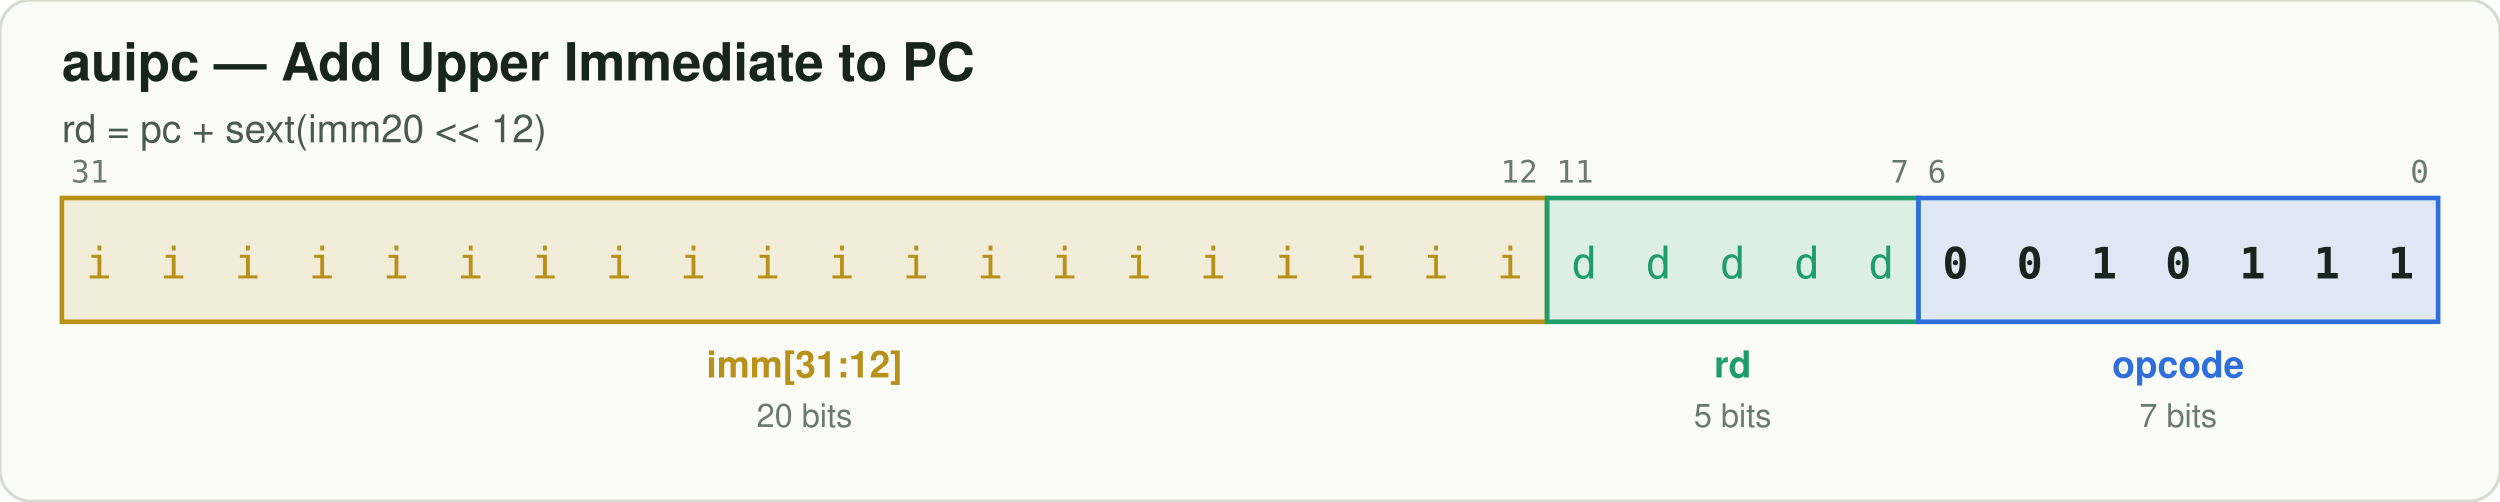
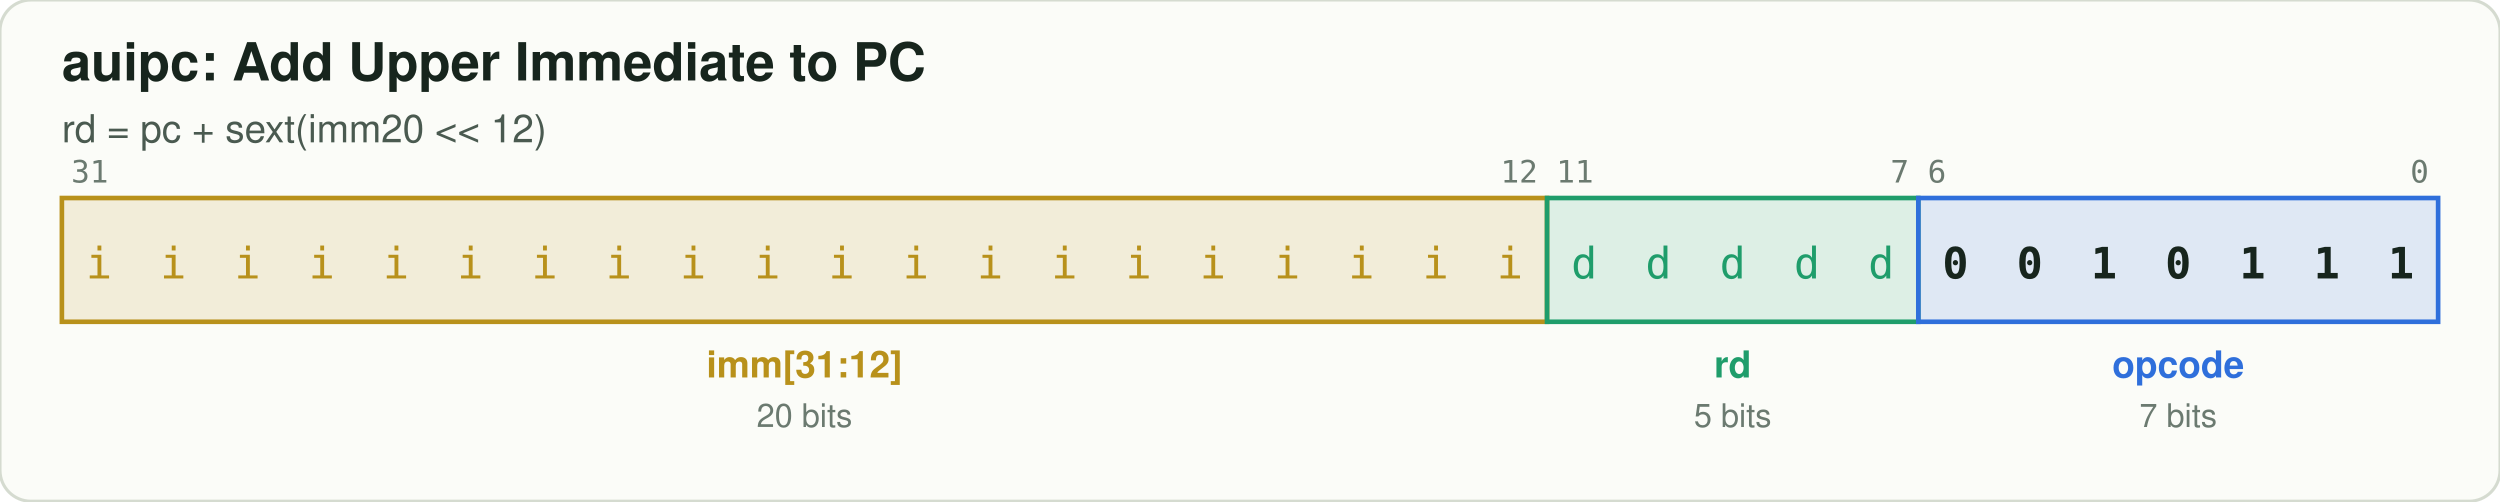
<svg xmlns="http://www.w3.org/2000/svg" viewBox="0 0 808 162" width="808" height="162">
  <rect width="100%" height="100%" rx="10" fill="#FBFCF8" stroke="#D5DBD0" />
-   <text x="20" y="26" font-family="'IBM Plex Sans','Segoe UI',Helvetica,Arial,sans-serif" font-size="17" font-weight="600" fill="#17251D">auipc — Add Upper Immediate to PC</text>
+   <text x="20" y="26" font-family="'IBM Plex Sans','Segoe UI',Helvetica,Arial,sans-serif" font-size="17" font-weight="600" fill="#17251D">auipc: Add Upper Immediate to PC</text>
  <text x="20" y="46" font-family="'IBM Plex Sans','Segoe UI',Helvetica,Arial,sans-serif" font-size="12.5" fill="#4A5A50">rd = pc + sext(imm20 &lt;&lt; 12)</text>
  <rect x="20" y="64" width="480" height="40" fill="#B8911B" fill-opacity="0.14" stroke="#B8911B" stroke-width="1.5" />
  <text x="32" y="90" text-anchor="middle" font-family="'IBM Plex Mono','SFMono-Regular',Consolas,monospace" font-size="14" font-weight="400" fill="#B8911B">i</text>
  <text x="56" y="90" text-anchor="middle" font-family="'IBM Plex Mono','SFMono-Regular',Consolas,monospace" font-size="14" font-weight="400" fill="#B8911B">i</text>
  <text x="80" y="90" text-anchor="middle" font-family="'IBM Plex Mono','SFMono-Regular',Consolas,monospace" font-size="14" font-weight="400" fill="#B8911B">i</text>
  <text x="104" y="90" text-anchor="middle" font-family="'IBM Plex Mono','SFMono-Regular',Consolas,monospace" font-size="14" font-weight="400" fill="#B8911B">i</text>
  <text x="128" y="90" text-anchor="middle" font-family="'IBM Plex Mono','SFMono-Regular',Consolas,monospace" font-size="14" font-weight="400" fill="#B8911B">i</text>
  <text x="152" y="90" text-anchor="middle" font-family="'IBM Plex Mono','SFMono-Regular',Consolas,monospace" font-size="14" font-weight="400" fill="#B8911B">i</text>
  <text x="176" y="90" text-anchor="middle" font-family="'IBM Plex Mono','SFMono-Regular',Consolas,monospace" font-size="14" font-weight="400" fill="#B8911B">i</text>
  <text x="200" y="90" text-anchor="middle" font-family="'IBM Plex Mono','SFMono-Regular',Consolas,monospace" font-size="14" font-weight="400" fill="#B8911B">i</text>
  <text x="224" y="90" text-anchor="middle" font-family="'IBM Plex Mono','SFMono-Regular',Consolas,monospace" font-size="14" font-weight="400" fill="#B8911B">i</text>
  <text x="248" y="90" text-anchor="middle" font-family="'IBM Plex Mono','SFMono-Regular',Consolas,monospace" font-size="14" font-weight="400" fill="#B8911B">i</text>
  <text x="272" y="90" text-anchor="middle" font-family="'IBM Plex Mono','SFMono-Regular',Consolas,monospace" font-size="14" font-weight="400" fill="#B8911B">i</text>
  <text x="296" y="90" text-anchor="middle" font-family="'IBM Plex Mono','SFMono-Regular',Consolas,monospace" font-size="14" font-weight="400" fill="#B8911B">i</text>
  <text x="320" y="90" text-anchor="middle" font-family="'IBM Plex Mono','SFMono-Regular',Consolas,monospace" font-size="14" font-weight="400" fill="#B8911B">i</text>
  <text x="344" y="90" text-anchor="middle" font-family="'IBM Plex Mono','SFMono-Regular',Consolas,monospace" font-size="14" font-weight="400" fill="#B8911B">i</text>
  <text x="368" y="90" text-anchor="middle" font-family="'IBM Plex Mono','SFMono-Regular',Consolas,monospace" font-size="14" font-weight="400" fill="#B8911B">i</text>
  <text x="392" y="90" text-anchor="middle" font-family="'IBM Plex Mono','SFMono-Regular',Consolas,monospace" font-size="14" font-weight="400" fill="#B8911B">i</text>
  <text x="416" y="90" text-anchor="middle" font-family="'IBM Plex Mono','SFMono-Regular',Consolas,monospace" font-size="14" font-weight="400" fill="#B8911B">i</text>
  <text x="440" y="90" text-anchor="middle" font-family="'IBM Plex Mono','SFMono-Regular',Consolas,monospace" font-size="14" font-weight="400" fill="#B8911B">i</text>
  <text x="464" y="90" text-anchor="middle" font-family="'IBM Plex Mono','SFMono-Regular',Consolas,monospace" font-size="14" font-weight="400" fill="#B8911B">i</text>
  <text x="488" y="90" text-anchor="middle" font-family="'IBM Plex Mono','SFMono-Regular',Consolas,monospace" font-size="14" font-weight="400" fill="#B8911B">i</text>
  <text x="23" y="59" font-family="'IBM Plex Mono','SFMono-Regular',Consolas,monospace" font-size="10" fill="#6B7A70">31</text>
  <text x="497" y="59" text-anchor="end" font-family="'IBM Plex Mono','SFMono-Regular',Consolas,monospace" font-size="10" fill="#6B7A70">12</text>
  <text x="260" y="122" text-anchor="middle" font-family="'IBM Plex Sans','Segoe UI',Helvetica,Arial,sans-serif" font-size="12" font-weight="600" fill="#B8911B">imm[31:12]</text>
  <text x="260" y="138" text-anchor="middle" font-family="'IBM Plex Sans','Segoe UI',Helvetica,Arial,sans-serif" font-size="10.5" fill="#6B7A70">20 bits</text>
  <rect x="500" y="64" width="120" height="40" fill="#1F9D6B" fill-opacity="0.14" stroke="#1F9D6B" stroke-width="1.5" />
  <text x="512" y="90" text-anchor="middle" font-family="'IBM Plex Mono','SFMono-Regular',Consolas,monospace" font-size="14" font-weight="400" fill="#1F9D6B">d</text>
  <text x="536" y="90" text-anchor="middle" font-family="'IBM Plex Mono','SFMono-Regular',Consolas,monospace" font-size="14" font-weight="400" fill="#1F9D6B">d</text>
  <text x="560" y="90" text-anchor="middle" font-family="'IBM Plex Mono','SFMono-Regular',Consolas,monospace" font-size="14" font-weight="400" fill="#1F9D6B">d</text>
  <text x="584" y="90" text-anchor="middle" font-family="'IBM Plex Mono','SFMono-Regular',Consolas,monospace" font-size="14" font-weight="400" fill="#1F9D6B">d</text>
  <text x="608" y="90" text-anchor="middle" font-family="'IBM Plex Mono','SFMono-Regular',Consolas,monospace" font-size="14" font-weight="400" fill="#1F9D6B">d</text>
  <text x="503" y="59" font-family="'IBM Plex Mono','SFMono-Regular',Consolas,monospace" font-size="10" fill="#6B7A70">11</text>
  <text x="617" y="59" text-anchor="end" font-family="'IBM Plex Mono','SFMono-Regular',Consolas,monospace" font-size="10" fill="#6B7A70">7</text>
  <text x="560" y="122" text-anchor="middle" font-family="'IBM Plex Sans','Segoe UI',Helvetica,Arial,sans-serif" font-size="12" font-weight="600" fill="#1F9D6B">rd</text>
  <text x="560" y="138" text-anchor="middle" font-family="'IBM Plex Sans','Segoe UI',Helvetica,Arial,sans-serif" font-size="10.5" fill="#6B7A70">5 bits</text>
  <rect x="620" y="64" width="168" height="40" fill="#2F6FDB" fill-opacity="0.14" stroke="#2F6FDB" stroke-width="1.5" />
  <text x="632" y="90" text-anchor="middle" font-family="'IBM Plex Mono','SFMono-Regular',Consolas,monospace" font-size="14" font-weight="700" fill="#17251D">0</text>
  <text x="656" y="90" text-anchor="middle" font-family="'IBM Plex Mono','SFMono-Regular',Consolas,monospace" font-size="14" font-weight="700" fill="#17251D">0</text>
  <text x="680" y="90" text-anchor="middle" font-family="'IBM Plex Mono','SFMono-Regular',Consolas,monospace" font-size="14" font-weight="700" fill="#17251D">1</text>
  <text x="704" y="90" text-anchor="middle" font-family="'IBM Plex Mono','SFMono-Regular',Consolas,monospace" font-size="14" font-weight="700" fill="#17251D">0</text>
  <text x="728" y="90" text-anchor="middle" font-family="'IBM Plex Mono','SFMono-Regular',Consolas,monospace" font-size="14" font-weight="700" fill="#17251D">1</text>
  <text x="752" y="90" text-anchor="middle" font-family="'IBM Plex Mono','SFMono-Regular',Consolas,monospace" font-size="14" font-weight="700" fill="#17251D">1</text>
  <text x="776" y="90" text-anchor="middle" font-family="'IBM Plex Mono','SFMono-Regular',Consolas,monospace" font-size="14" font-weight="700" fill="#17251D">1</text>
  <text x="623" y="59" font-family="'IBM Plex Mono','SFMono-Regular',Consolas,monospace" font-size="10" fill="#6B7A70">6</text>
  <text x="785" y="59" text-anchor="end" font-family="'IBM Plex Mono','SFMono-Regular',Consolas,monospace" font-size="10" fill="#6B7A70">0</text>
  <text x="704" y="122" text-anchor="middle" font-family="'IBM Plex Sans','Segoe UI',Helvetica,Arial,sans-serif" font-size="12" font-weight="600" fill="#2F6FDB">opcode</text>
  <text x="704" y="138" text-anchor="middle" font-family="'IBM Plex Sans','Segoe UI',Helvetica,Arial,sans-serif" font-size="10.5" fill="#6B7A70">7 bits</text>
</svg>
